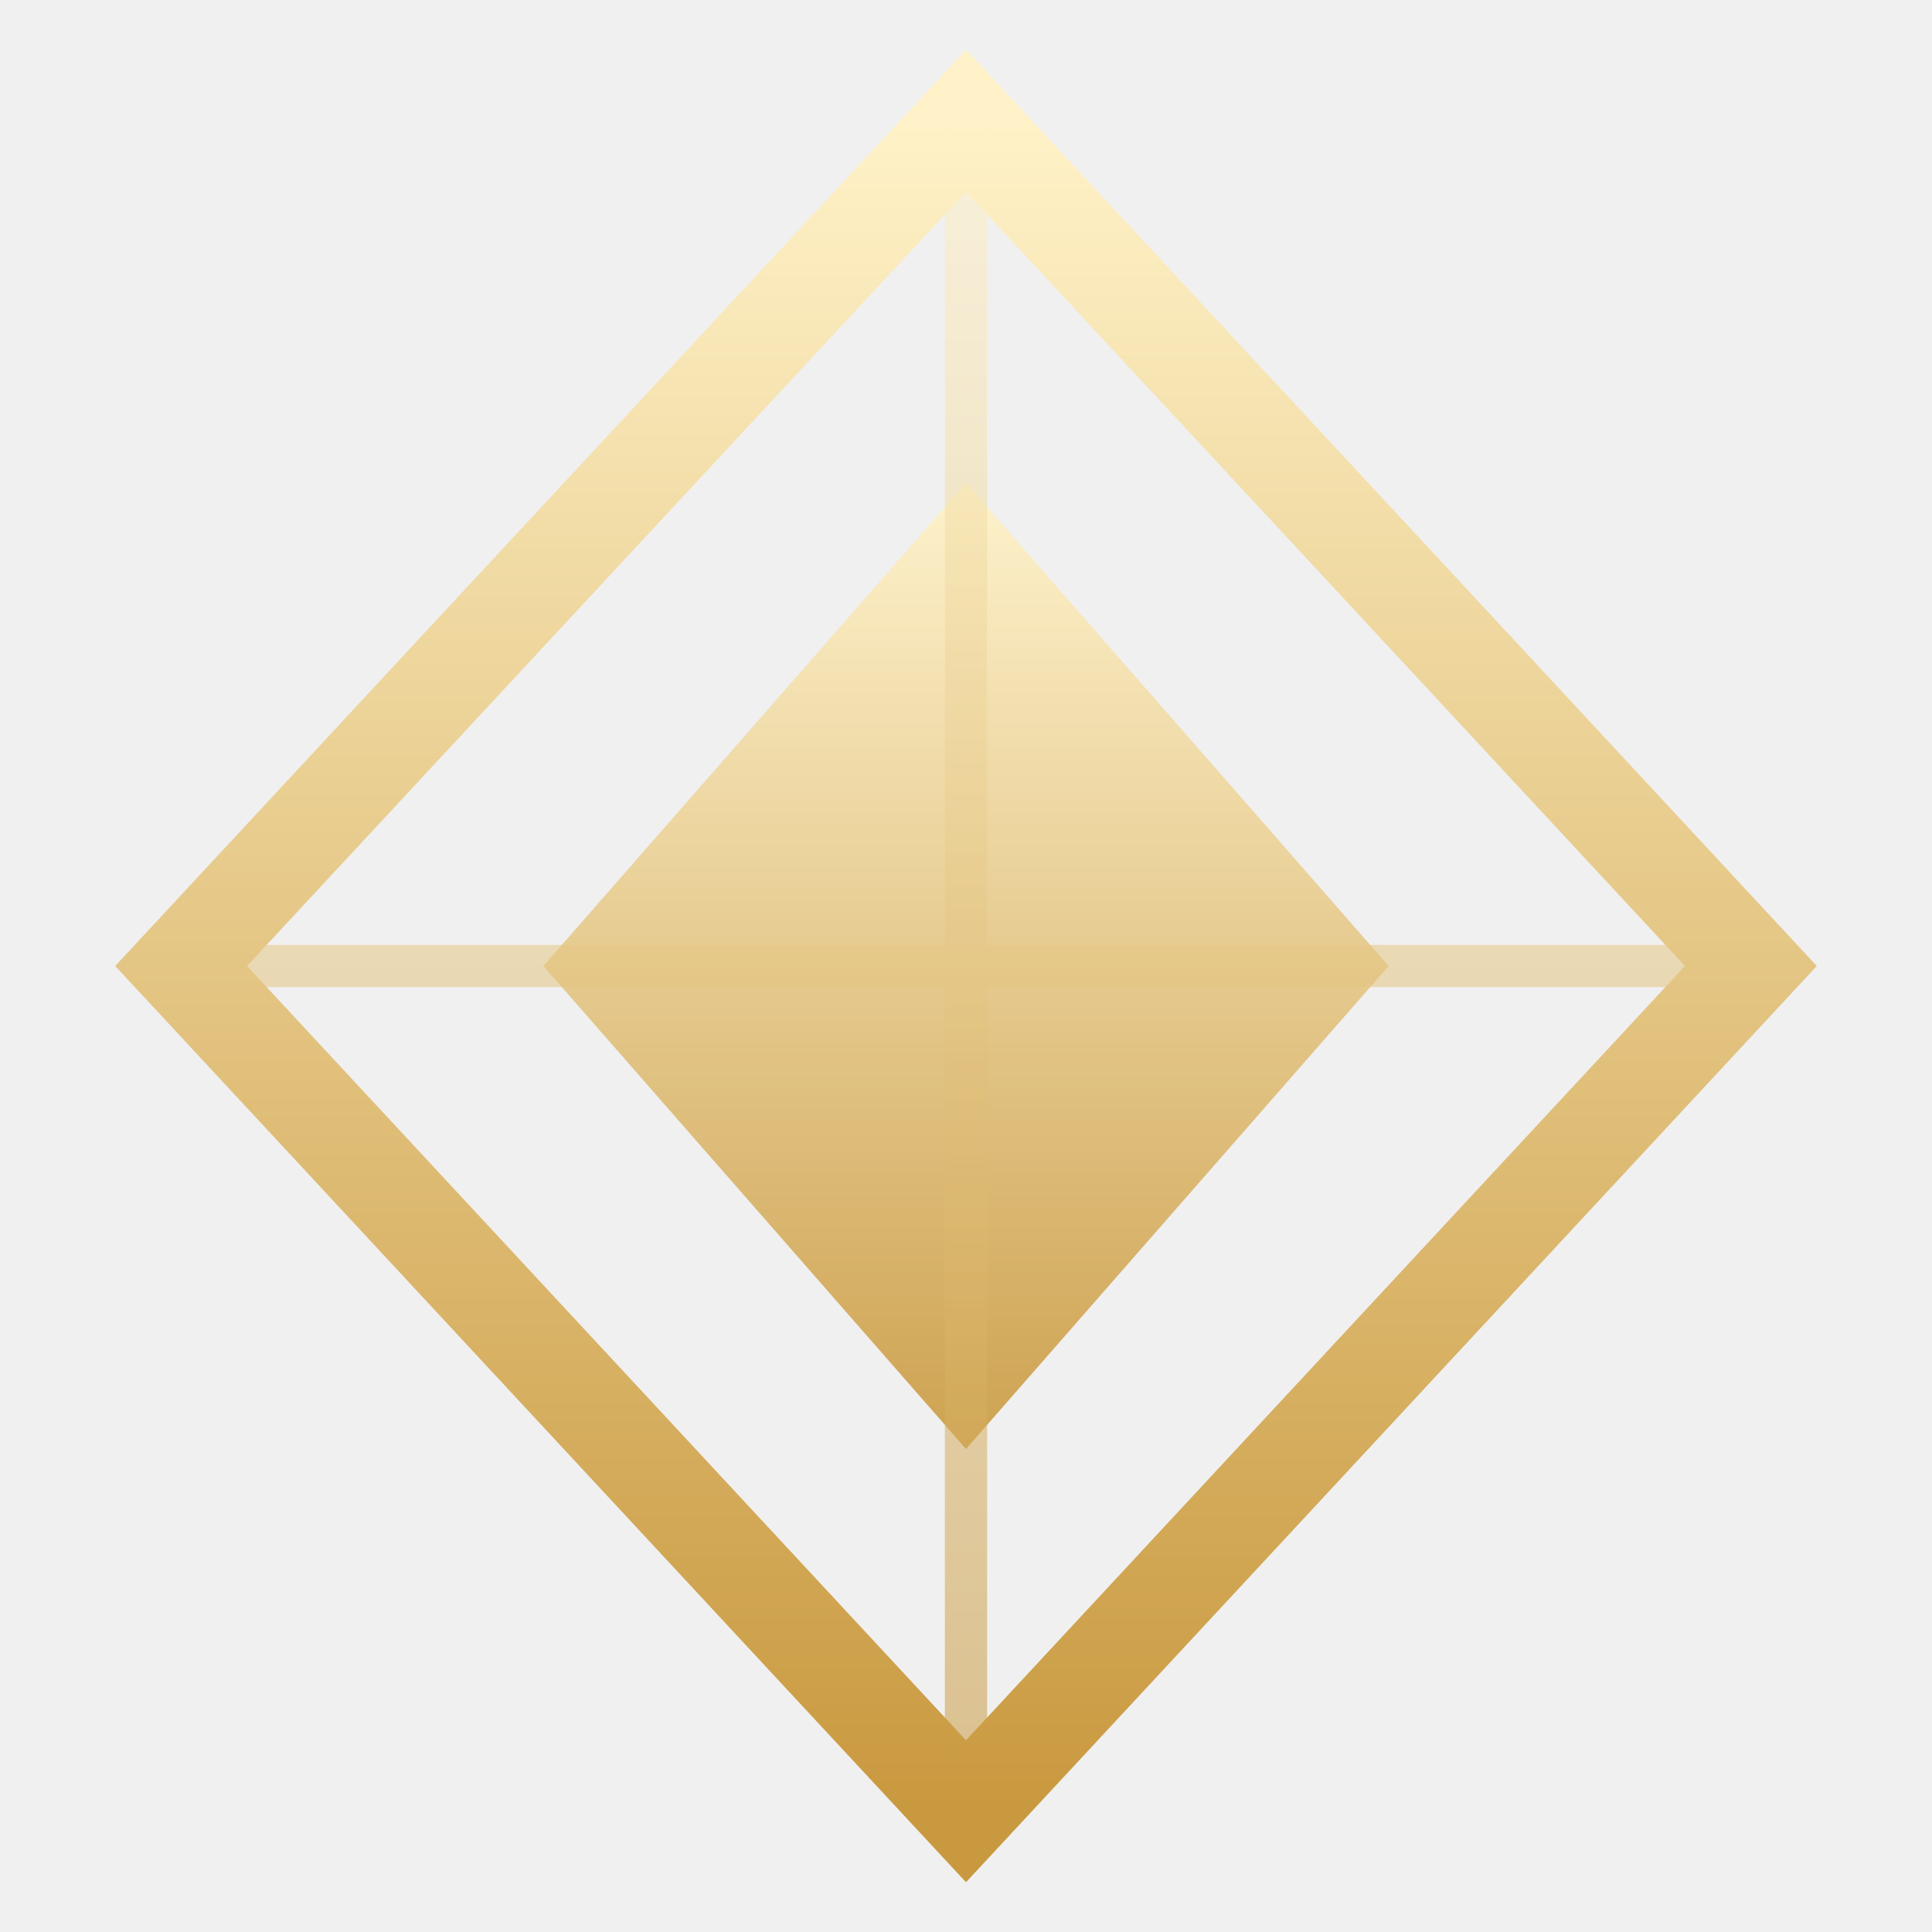
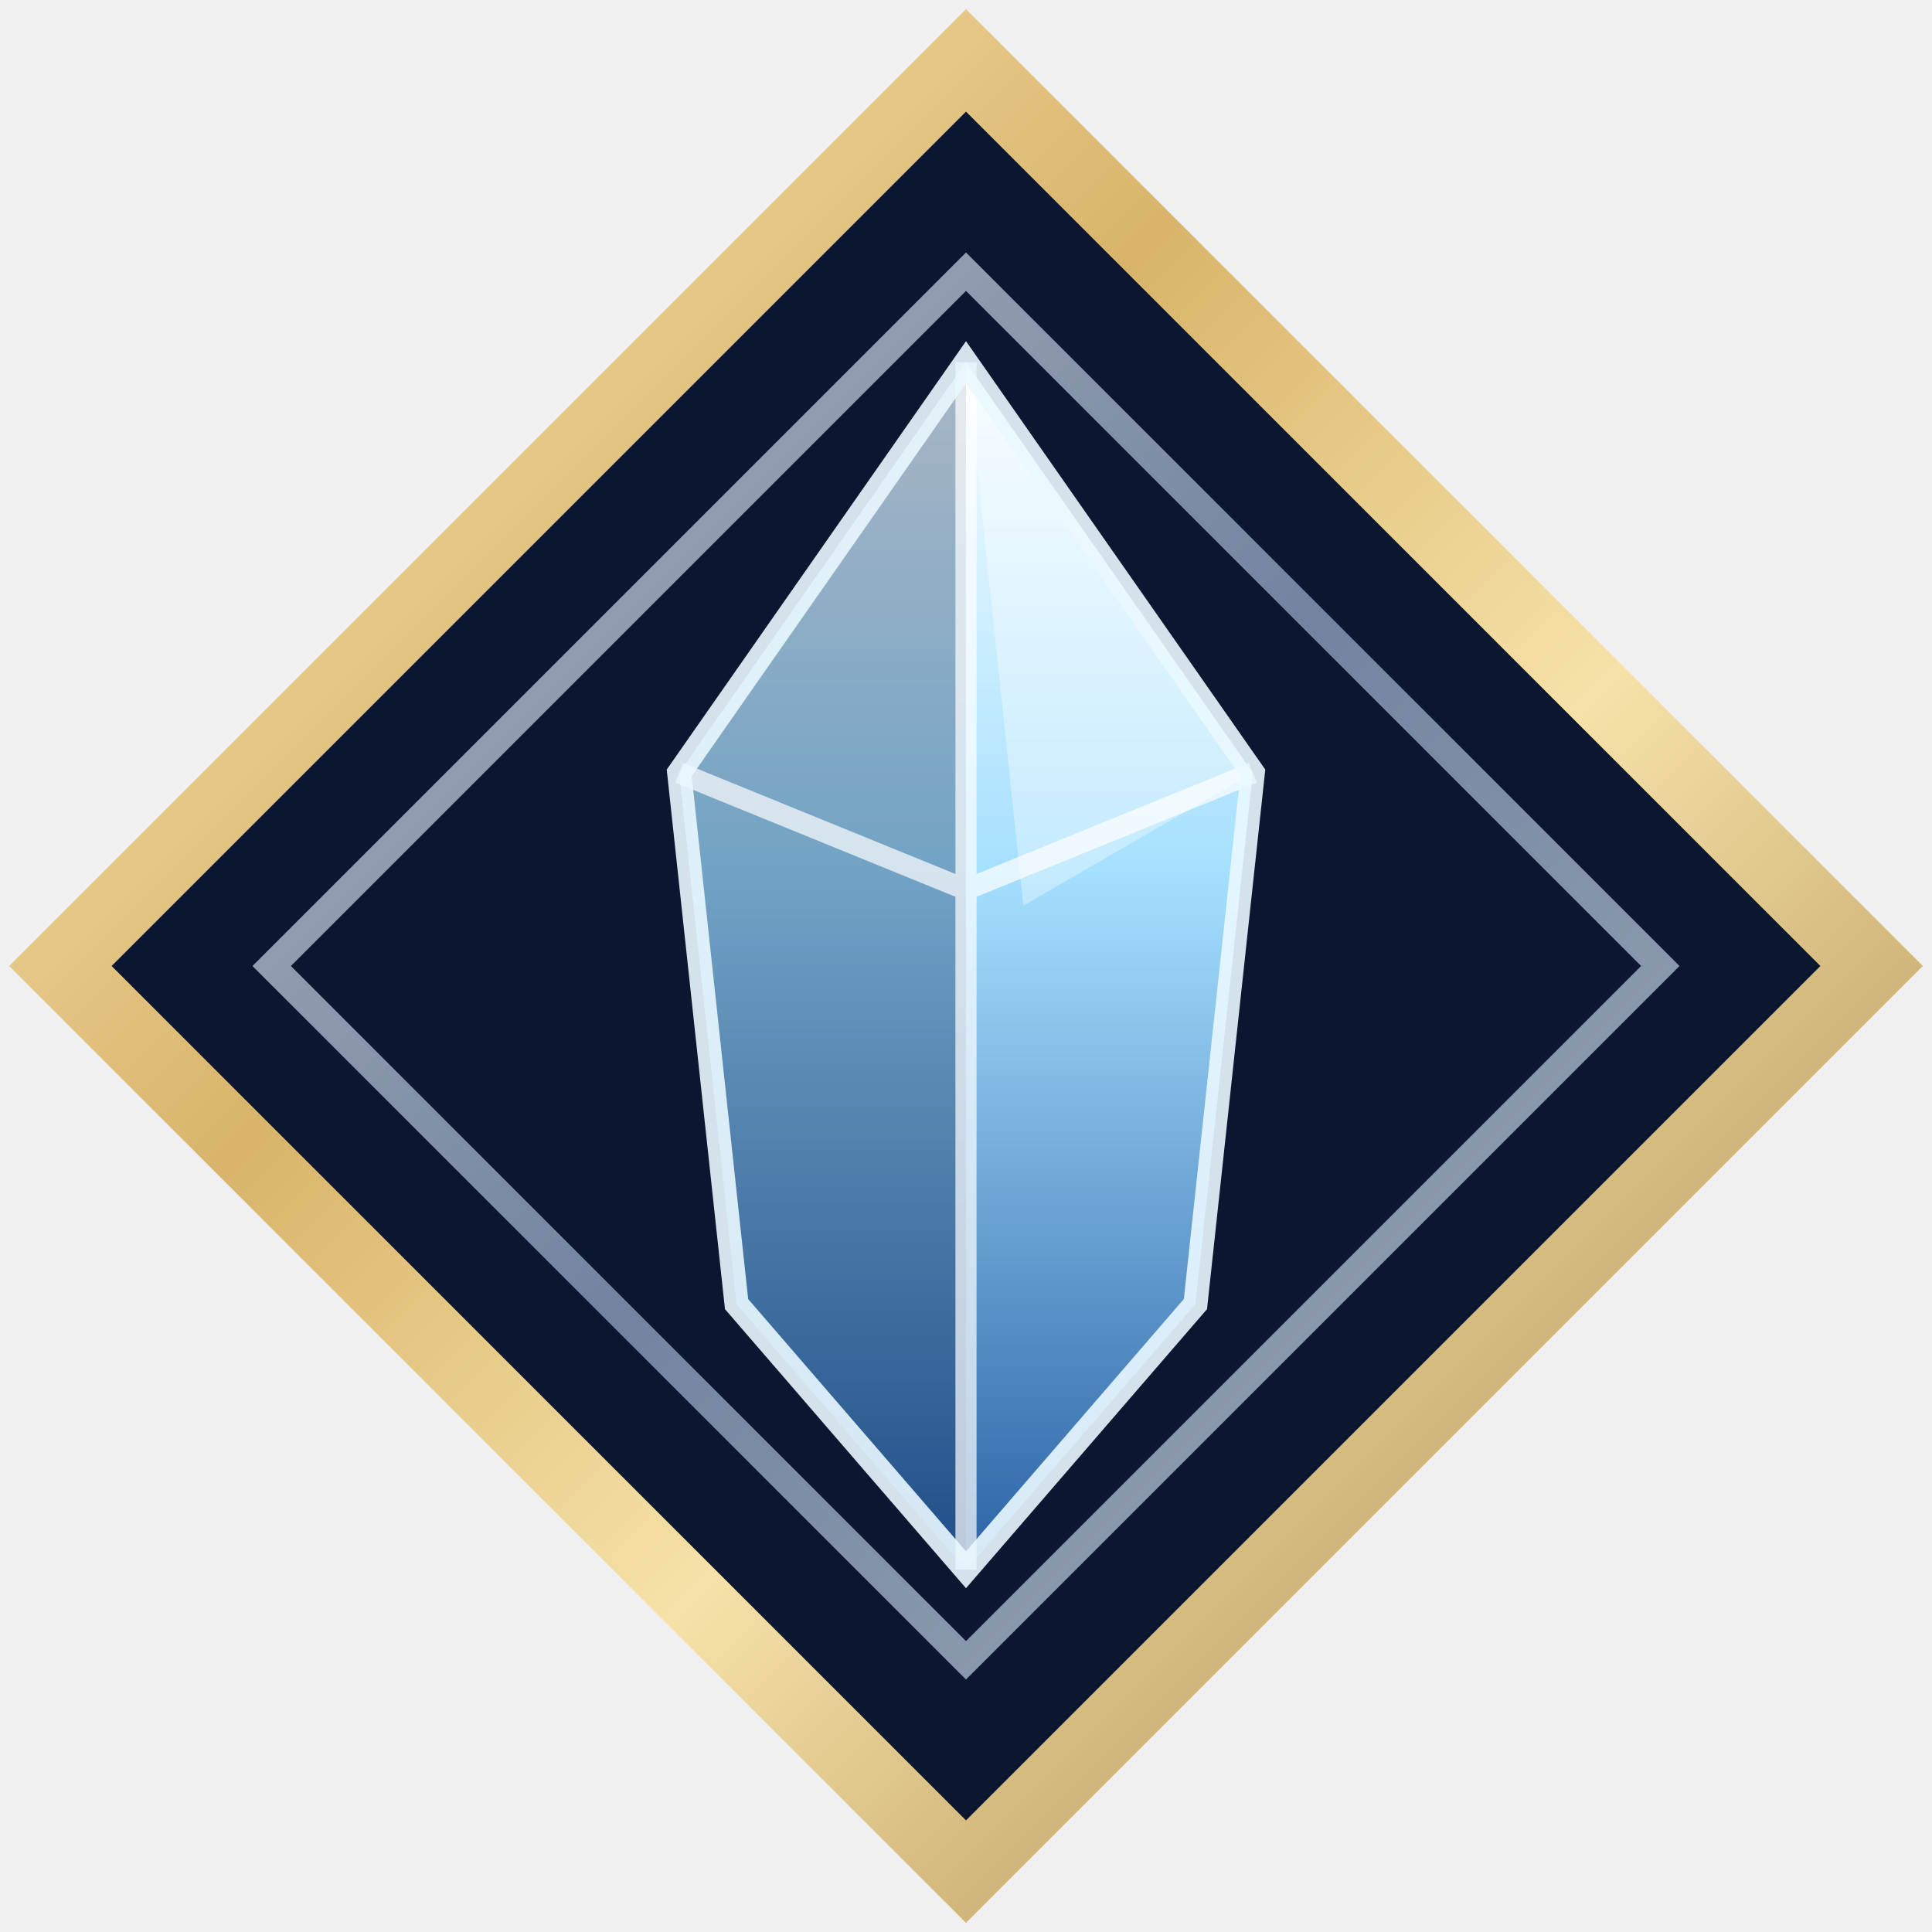
- <svg xmlns="http://www.w3.org/2000/svg" viewBox="0 0 32 32">
+ <svg xmlns="http://www.w3.org/2000/svg" viewBox="0 0 64 64">
  <defs>
-     <linearGradient id="lg" x1="0" y1="0" x2="0" y2="1">
-       <stop offset="0" stop-color="#fff2c8" />
-       <stop offset="1" stop-color="#c9993f" />
+     <linearGradient id="g" x1="0" y1="0" x2="1" y2="1">
+       <stop offset="0" stop-color="#fff1c6" />
+       <stop offset=".35" stop-color="#d9b46a" />
+       <stop offset=".6" stop-color="#f6e2a8" />
+       <stop offset="1" stop-color="#9c7536" />
+     </linearGradient>
+     <linearGradient id="s" x1="0" y1="0" x2="1" y2="1">
+       <stop offset="0" stop-color="#f4f8ff" />
+       <stop offset=".5" stop-color="#9fb2cf" />
+       <stop offset="1" stop-color="#e2ebf7" />
+     </linearGradient>
+     <linearGradient id="c" x1="0" y1="0" x2="0" y2="1">
+       <stop offset="0" stop-color="#f6fdff" />
+       <stop offset=".42" stop-color="#a6e0ff" />
+       <stop offset="1" stop-color="#2b63a6" />
    </linearGradient>
  </defs>
-   <path d="M16 2 L29 16 L16 30 L3 16 Z" fill="none" stroke="url(#lg)" stroke-width="1.6" />
-   <path d="M16 8 L23 16 L16 24 L9 16 Z" fill="url(#lg)" opacity=".9" />
-   <path d="M3 16 H29 M16 2 V30" stroke="url(#lg)" stroke-width=".7" opacity=".55" />
+   <path d="M32 2 L62 32 L32 62 L2 32 Z" fill="#0b1630" stroke="url(#g)" stroke-width="2.4" />
+   <path d="M32 9 L55 32 L32 55 L9 32 Z" fill="none" stroke="url(#s)" stroke-width=".9" stroke-opacity=".7" />
+   <polygon points="32,12 41.5,25.6 39.6,43.2 32,52 24.4,43.2 22.5,25.6" fill="url(#c)" />
+   <polygon points="32,12 22.5,25.6 24.4,43.2 32,52" fill="#06214a" fill-opacity=".32" />
+   <polygon points="32,12 41.5,25.6 33.9,30" fill="#fff" fill-opacity=".35" />
+   <path d="M32 12 L32 52 M22.5 25.6 L32 29.472 L41.5 25.6" stroke="#fff" stroke-opacity=".7" stroke-width=".7" fill="none" />
+   <polygon points="32,12 41.5,25.6 39.6,43.2 32,52 24.4,43.2 22.5,25.6" fill="none" stroke="#eaf8ff" stroke-opacity=".9" stroke-width=".8" />
</svg>
